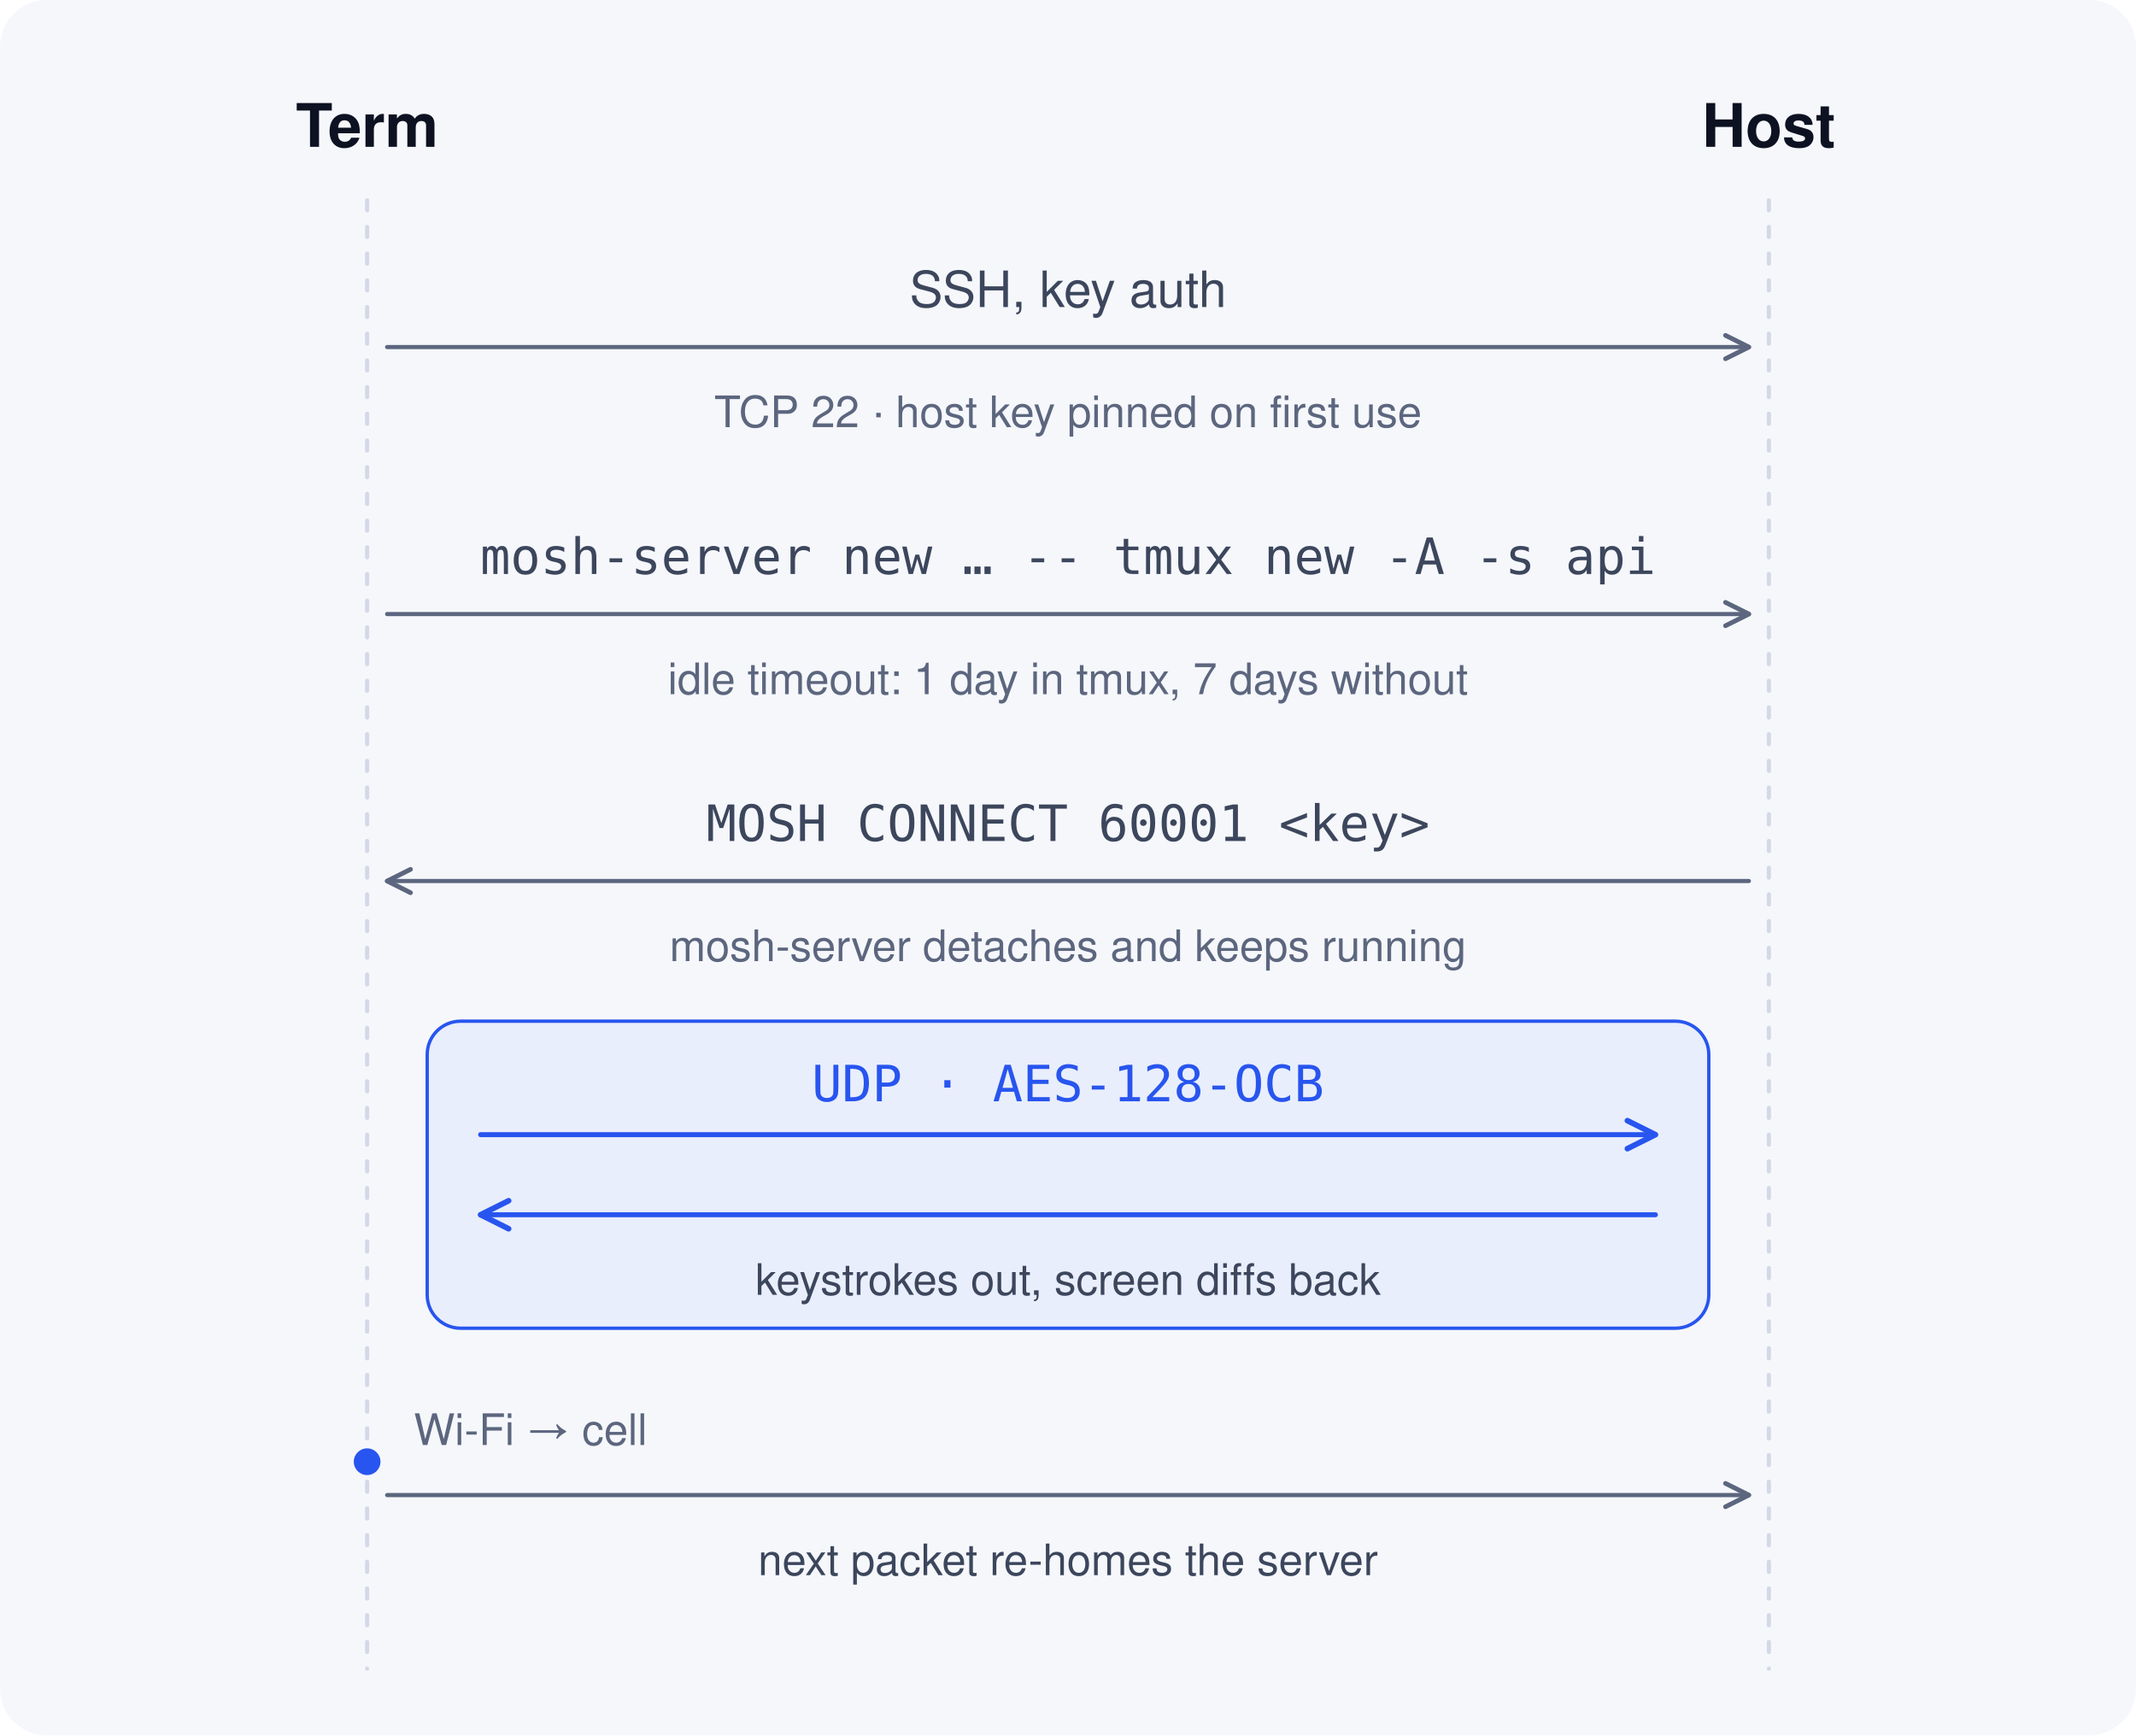
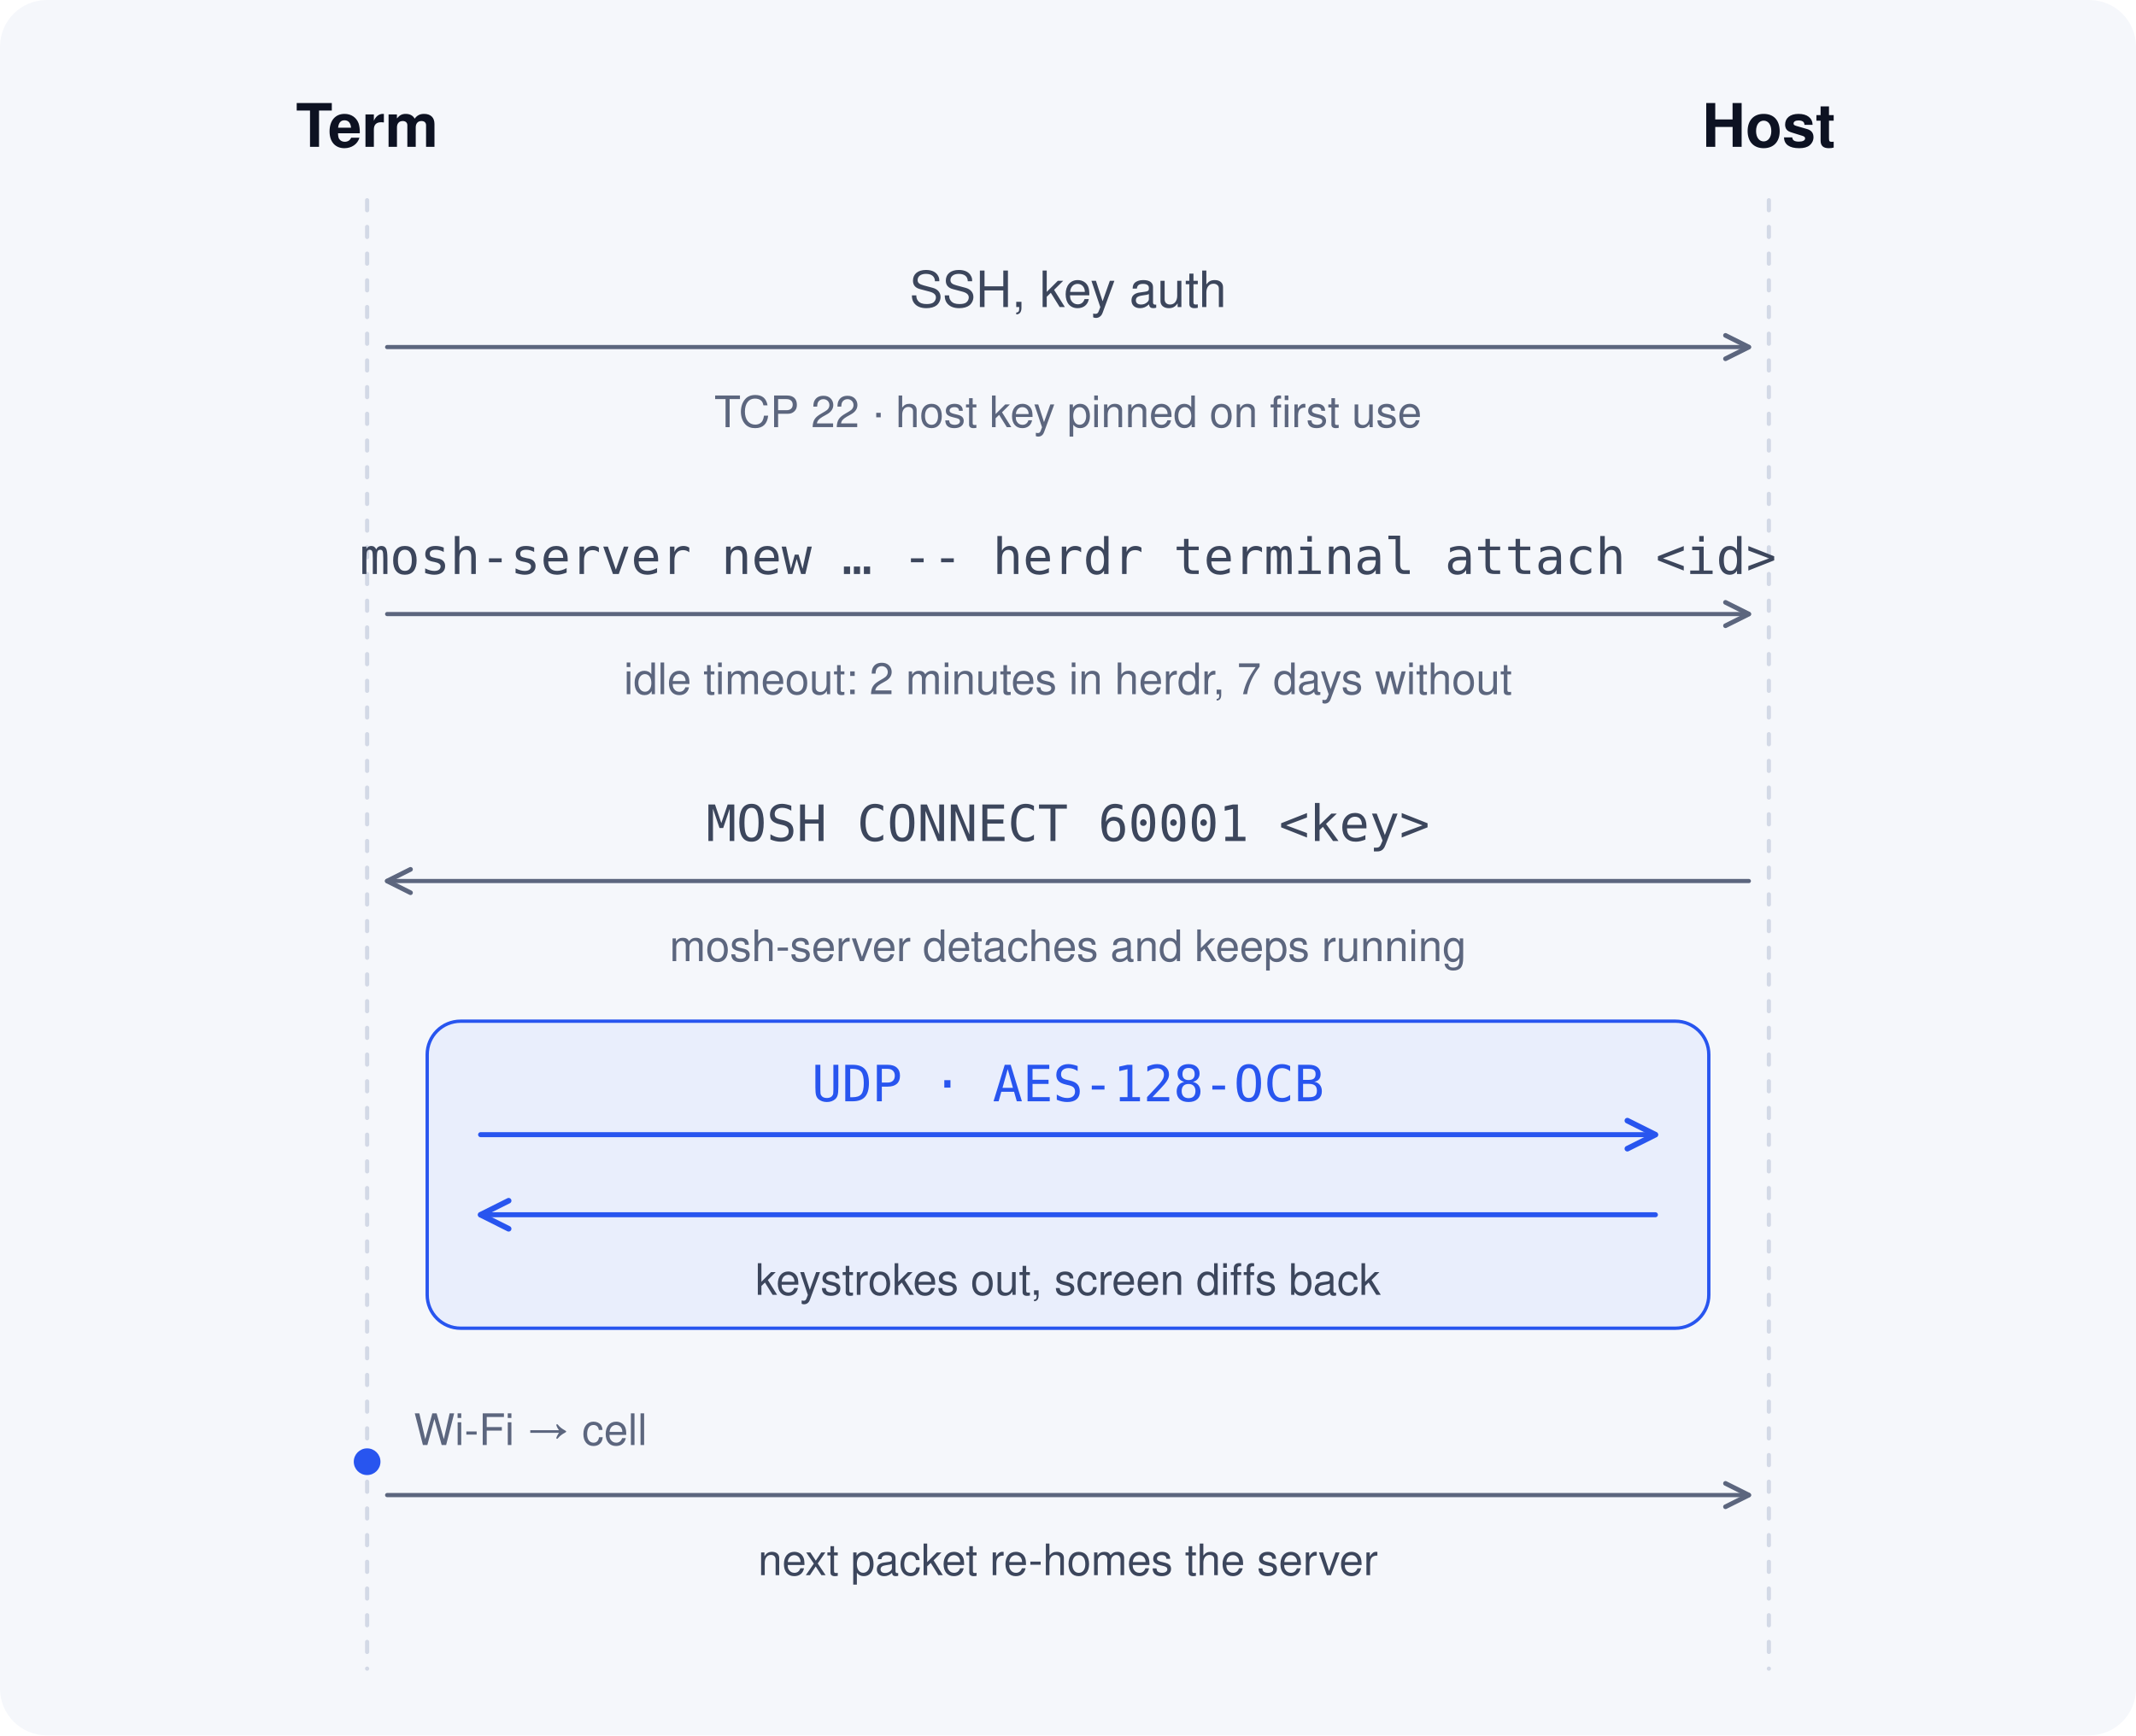
<svg xmlns="http://www.w3.org/2000/svg" width="640" height="520" viewBox="0 0 640 520" role="img" aria-label="Connecting: SSH starts mosh-server, then the session runs over encrypted UDP and roams">
  <defs>
    <marker id="a-muted" viewBox="0 0 10 10" refX="9" refY="5" markerWidth="7" markerHeight="7" orient="auto-start-reverse">
      <path d="M1 1L9 5L1 9" fill="none" stroke="#5c667e" stroke-width="1.6" stroke-linecap="round" stroke-linejoin="round" />
    </marker>
    <marker id="a-accent" viewBox="0 0 10 10" refX="9" refY="5" markerWidth="7" markerHeight="7" orient="auto-start-reverse">
      <path d="M1 1L9 5L1 9" fill="none" stroke="#2855ef" stroke-width="1.6" stroke-linecap="round" stroke-linejoin="round" />
    </marker>
  </defs>
  <rect width="640" height="520" rx="14" fill="#f5f7fb" />
  <text x="110" y="44" font-family="Geist, -apple-system, BlinkMacSystemFont, 'Segoe UI', Helvetica, Arial, sans-serif" font-size="18" font-weight="600" fill="#0d1222" text-anchor="middle">Term</text>
  <text x="530" y="44" font-family="Geist, -apple-system, BlinkMacSystemFont, 'Segoe UI', Helvetica, Arial, sans-serif" font-size="18" font-weight="600" fill="#0d1222" text-anchor="middle">Host</text>
  <path d="M110 60V500" fill="none" stroke="#d3d9e6" stroke-width="1.25" stroke-linecap="round" stroke-linejoin="round" stroke-dasharray="3 5" />
  <path d="M530 60V500" fill="none" stroke="#d3d9e6" stroke-width="1.25" stroke-linecap="round" stroke-linejoin="round" stroke-dasharray="3 5" />
  <path d="M116 104H524" fill="none" stroke="#5c667e" stroke-width="1.25" stroke-linecap="round" stroke-linejoin="round" marker-end="url(#a-muted)" />
  <text x="320" y="92" font-family="Geist, -apple-system, BlinkMacSystemFont, 'Segoe UI', Helvetica, Arial, sans-serif" font-size="15" font-weight="400" fill="#3c465c" text-anchor="middle">SSH, key auth</text>
  <text x="320" y="128" font-family="Geist, -apple-system, BlinkMacSystemFont, 'Segoe UI', Helvetica, Arial, sans-serif" font-size="13" font-weight="400" fill="#5c667e" text-anchor="middle">TCP 22 · host key pinned on first use</text>
  <path d="M116 184H524" fill="none" stroke="#5c667e" stroke-width="1.25" stroke-linecap="round" stroke-linejoin="round" marker-end="url(#a-muted)" />
-   <text x="320" y="172" font-family="'Geist Mono', ui-monospace, SFMono-Regular, Menlo, Consolas, monospace" font-size="15" font-weight="400" fill="#3c465c" text-anchor="middle">mosh-server new … -- tmux new -A -s api</text>
-   <text x="320" y="208" font-family="Geist, -apple-system, BlinkMacSystemFont, 'Segoe UI', Helvetica, Arial, sans-serif" font-size="13" font-weight="400" fill="#5c667e" text-anchor="middle">idle timeout: 1 day in tmux, 7 days without</text>
+   <text x="320" y="172" font-family="'Geist Mono', ui-monospace, SFMono-Regular, Menlo, Consolas, monospace" font-size="15" font-weight="400" fill="#3c465c" text-anchor="middle">mosh-server new … -- herdr terminal attach &lt;id&gt;</text>
+   <text x="320" y="208" font-family="Geist, -apple-system, BlinkMacSystemFont, 'Segoe UI', Helvetica, Arial, sans-serif" font-size="13" font-weight="400" fill="#5c667e" text-anchor="middle">idle timeout: 2 minutes in herdr, 7 days without</text>
  <path d="M524 264H116" fill="none" stroke="#5c667e" stroke-width="1.25" stroke-linecap="round" stroke-linejoin="round" marker-end="url(#a-muted)" />
  <text x="320" y="252" font-family="'Geist Mono', ui-monospace, SFMono-Regular, Menlo, Consolas, monospace" font-size="15" font-weight="400" fill="#3c465c" text-anchor="middle">MOSH CONNECT 60001 &lt;key&gt;</text>
  <text x="320" y="288" font-family="Geist, -apple-system, BlinkMacSystemFont, 'Segoe UI', Helvetica, Arial, sans-serif" font-size="13" font-weight="400" fill="#5c667e" text-anchor="middle">mosh-server detaches and keeps running</text>
  <rect x="128" y="306" width="384" height="92" rx="10" fill="#e9eefc" stroke="#2855ef" stroke-width="1" />
  <path d="M144 340H496" fill="none" stroke="#2855ef" stroke-width="1.5" stroke-linecap="round" stroke-linejoin="round" marker-end="url(#a-accent)" />
  <path d="M496 364H144" fill="none" stroke="#2855ef" stroke-width="1.5" stroke-linecap="round" stroke-linejoin="round" marker-end="url(#a-accent)" />
  <text x="320" y="330" font-family="'Geist Mono', ui-monospace, SFMono-Regular, Menlo, Consolas, monospace" font-size="15" font-weight="400" fill="#2855ef" text-anchor="middle">UDP · AES-128-OCB</text>
  <text x="320" y="388" font-family="Geist, -apple-system, BlinkMacSystemFont, 'Segoe UI', Helvetica, Arial, sans-serif" font-size="13" font-weight="400" fill="#3c465c" text-anchor="middle">keystrokes out, screen diffs back</text>
  <circle cx="110" cy="438" r="4" fill="#2855ef" />
  <text x="124" y="433" font-family="Geist, -apple-system, BlinkMacSystemFont, 'Segoe UI', Helvetica, Arial, sans-serif" font-size="13" font-weight="400" fill="#5c667e" text-anchor="start">Wi-Fi → cell</text>
  <path d="M116 448H524" fill="none" stroke="#5c667e" stroke-width="1.25" stroke-linecap="round" stroke-linejoin="round" marker-end="url(#a-muted)" />
  <text x="320" y="472" font-family="Geist, -apple-system, BlinkMacSystemFont, 'Segoe UI', Helvetica, Arial, sans-serif" font-size="13" font-weight="400" fill="#3c465c" text-anchor="middle">next packet re-homes the server</text>
</svg>
